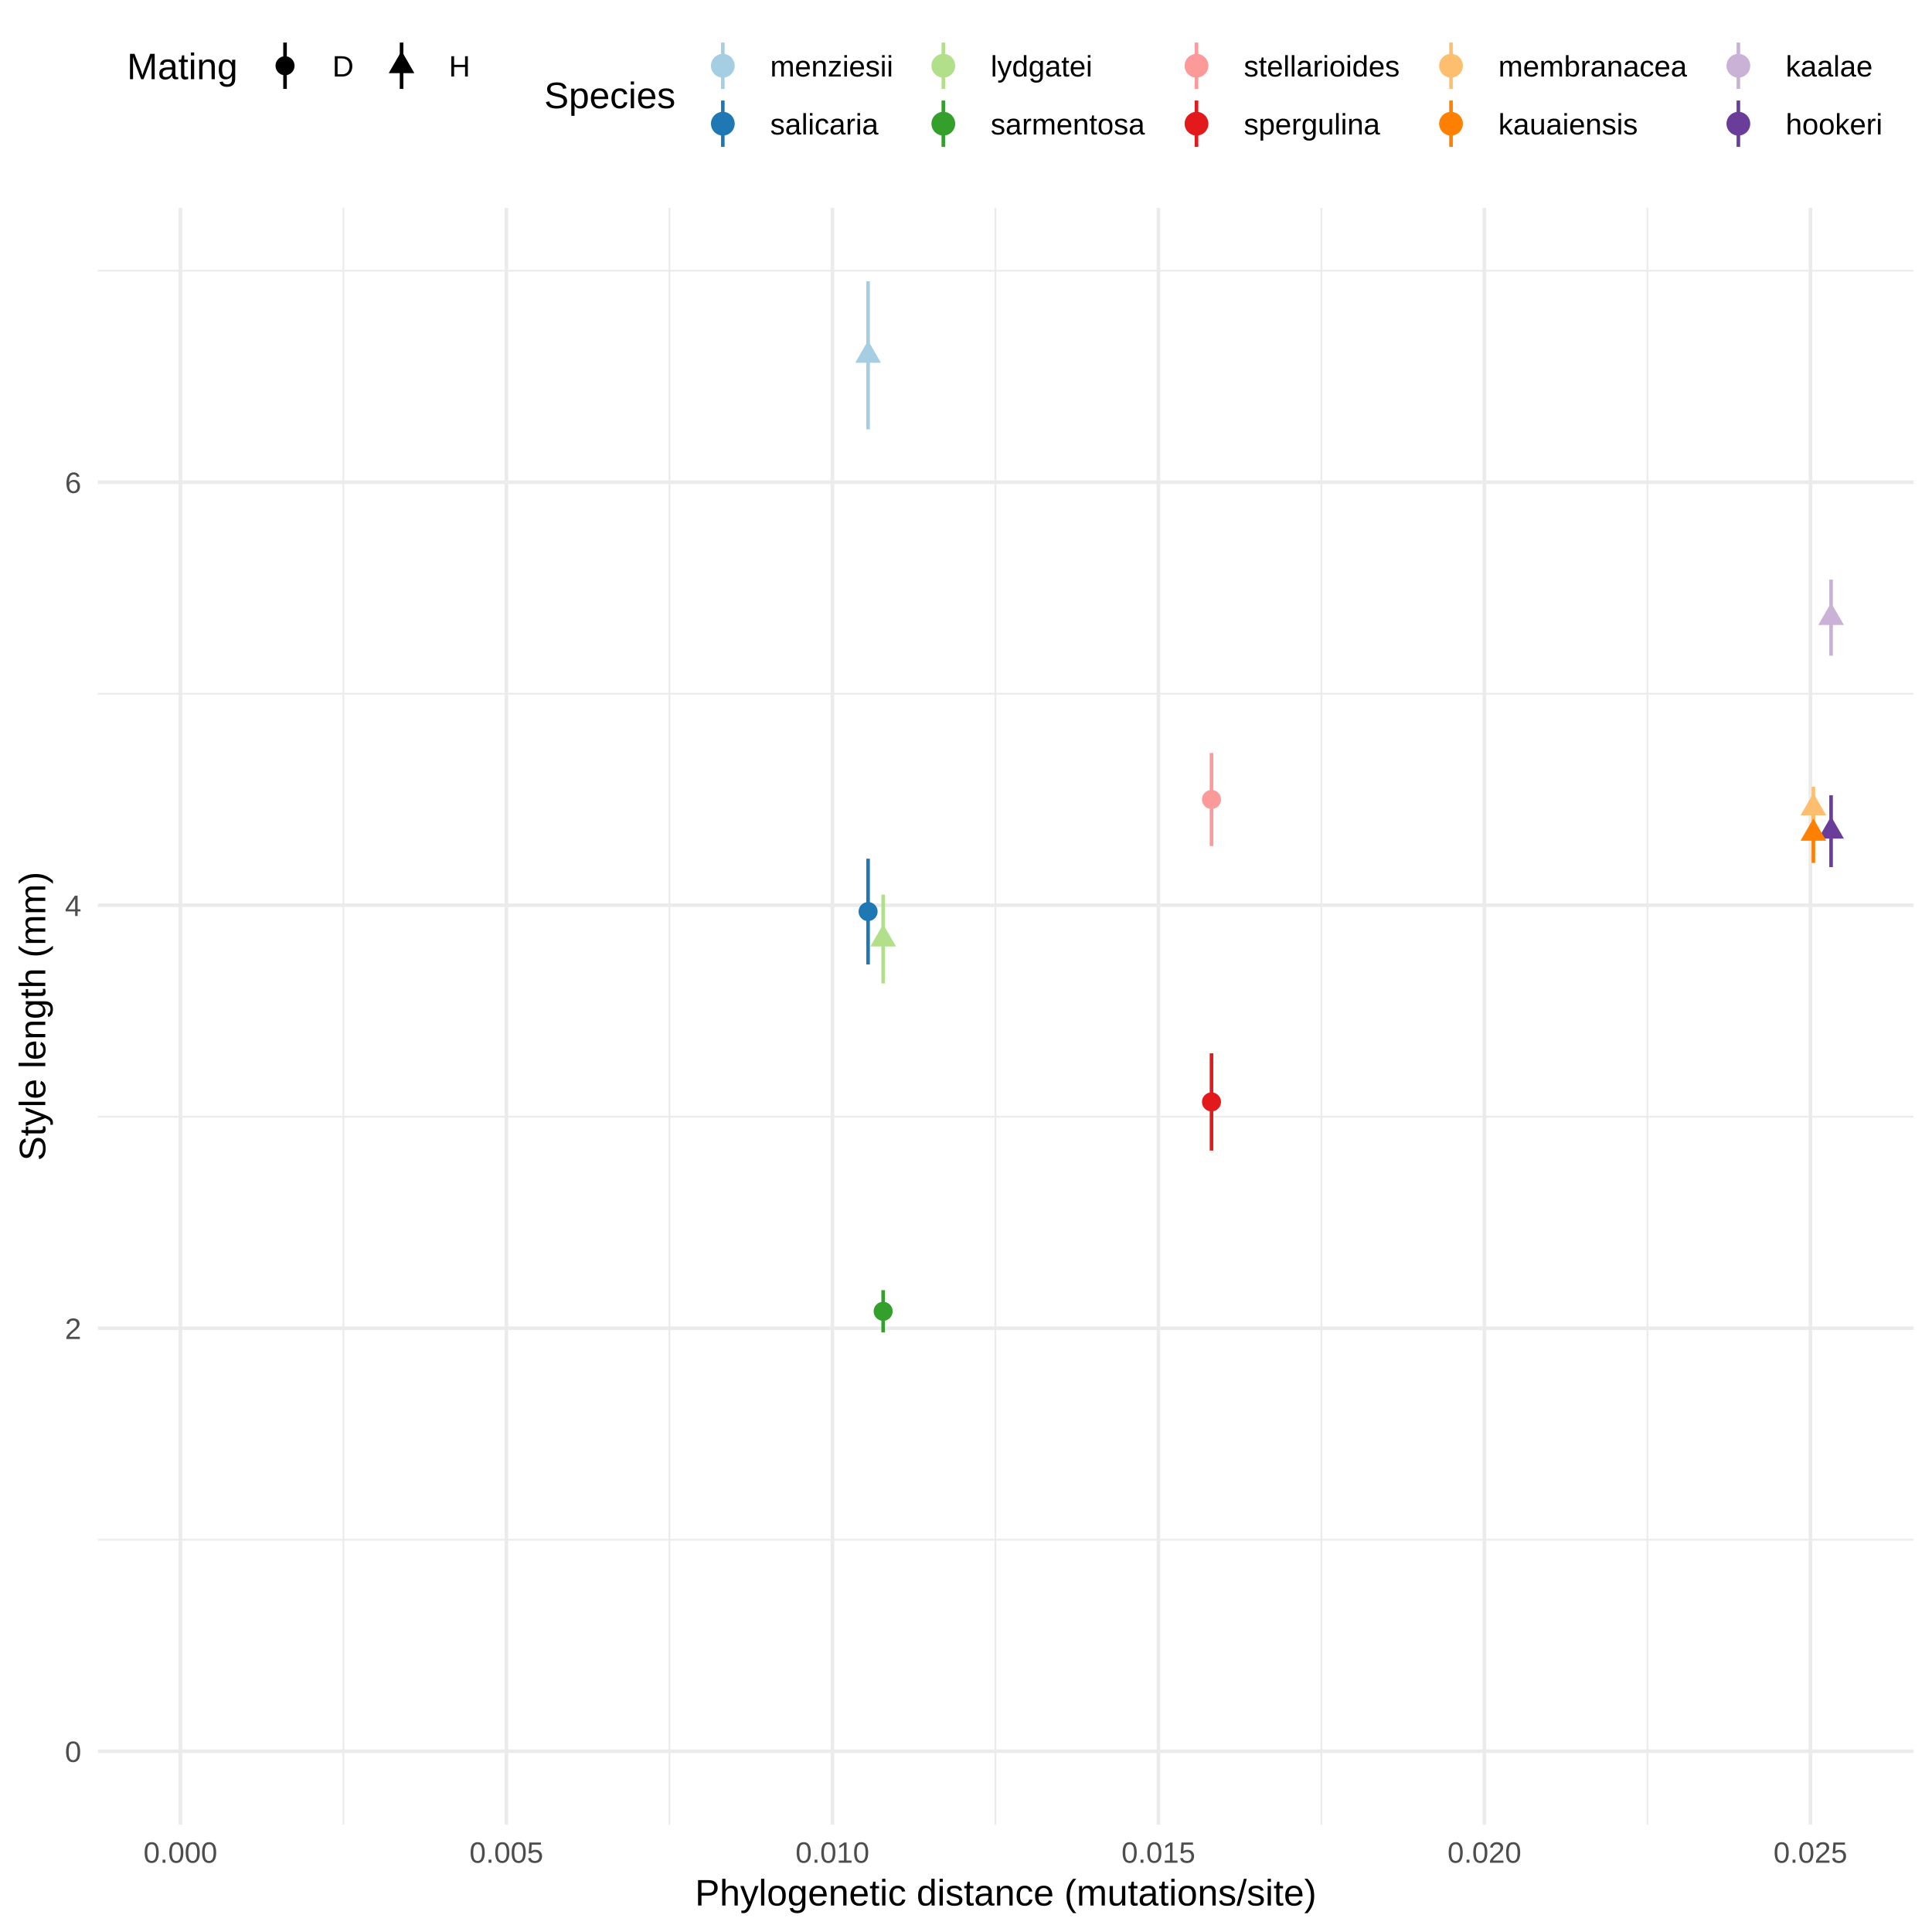
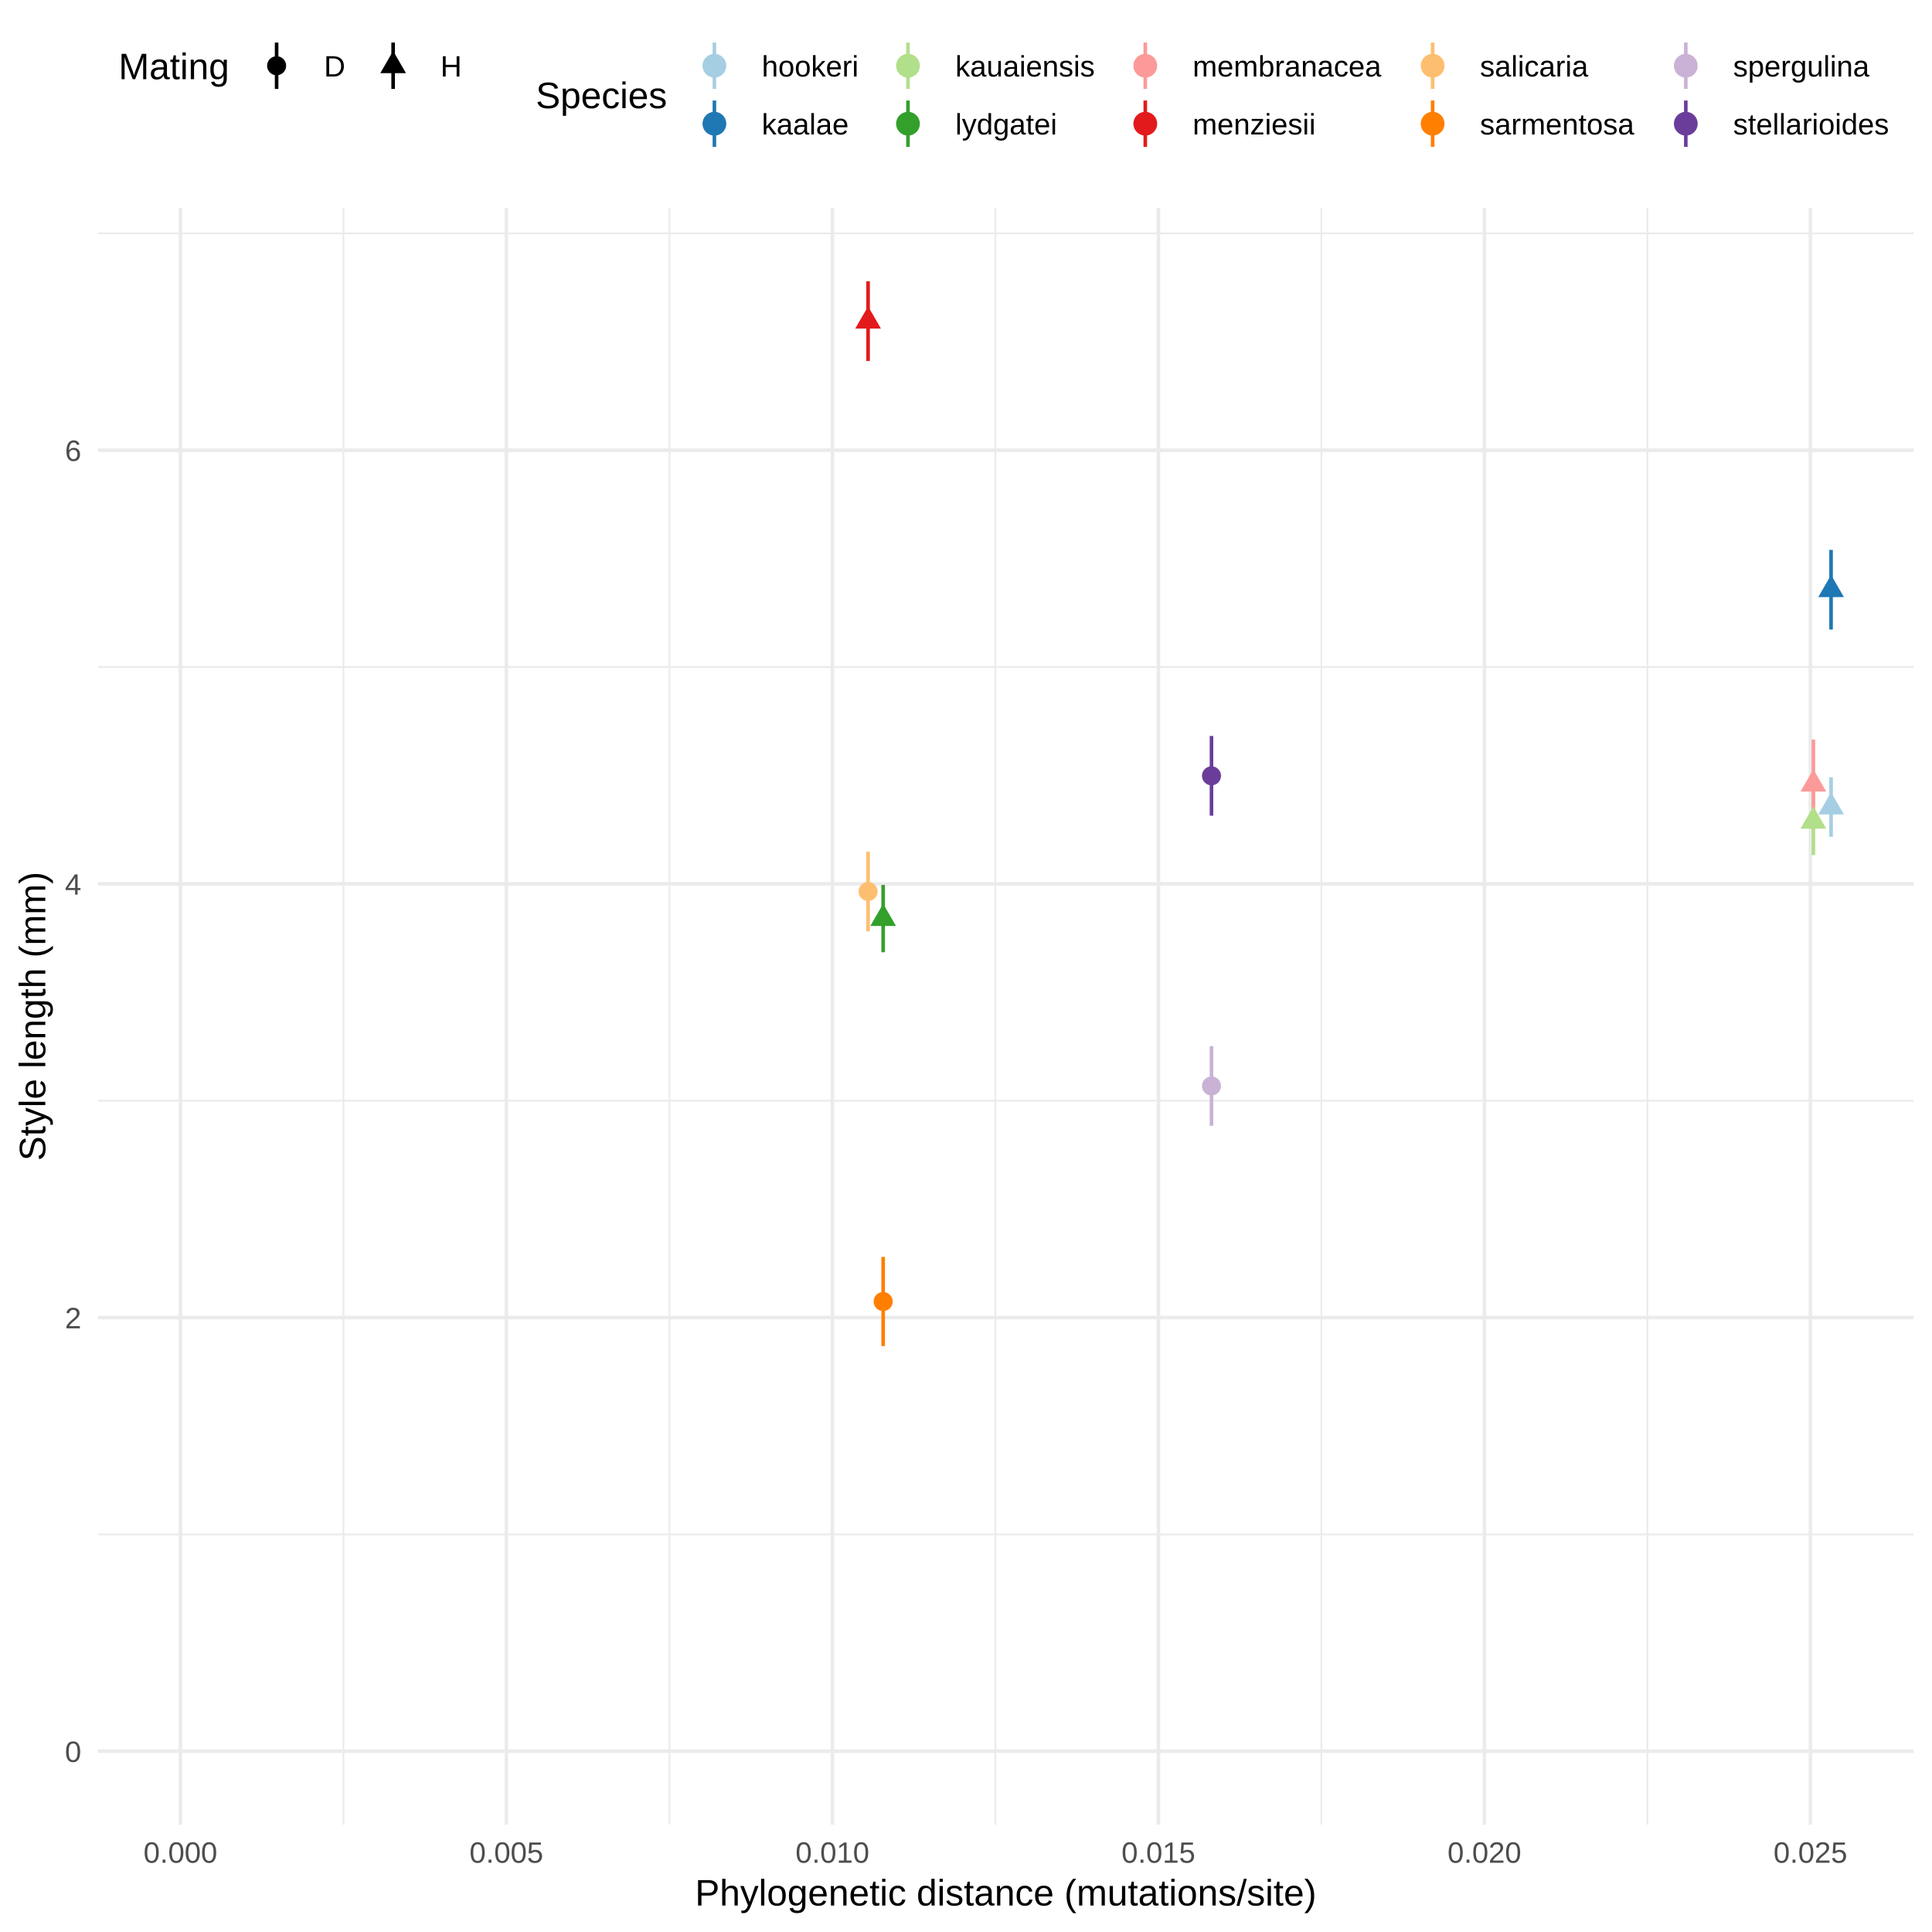
<svg xmlns="http://www.w3.org/2000/svg" class="svglite" width="576.00pt" height="576.00pt" viewBox="0 0 576.00 576.00">
  <defs>
    <style type="text/css">
    .svglite line, .svglite polyline, .svglite polygon, .svglite path, .svglite rect, .svglite circle {
      fill: none;
      stroke: #000000;
      stroke-linecap: round;
      stroke-linejoin: round;
      stroke-miterlimit: 10.00;
    }
    .svglite text {
      white-space: pre;
    }
  </style>
  </defs>
  <rect width="100%" height="100%" style="stroke: none; fill: #FFFFFF;" />
  <defs>
    <clipPath id="cpMC4wMHw1NzYuMDB8MC4wMHw1NzYuMDA=">
      <rect x="0.00" y="0.00" width="576.00" height="576.00" />
    </clipPath>
  </defs>
  <g clip-path="url(#cpMC4wMHw1NzYuMDB8MC4wMHw1NzYuMDA=)">
</g>
  <defs>
    <clipPath id="cpMjkuMTl8NTcwLjUyfDYxLjk2fDU0NC4wMQ==">
      <rect x="29.19" y="61.96" width="541.33" height="482.06" />
    </clipPath>
  </defs>
  <g clip-path="url(#cpMjkuMTl8NTcwLjUyfDYxLjk2fDU0NC4wMQ==)">
-     <polyline points="29.19,459.05 570.52,459.05 " style="stroke-width: 0.53; stroke: #EBEBEB; stroke-linecap: butt;" />
-     <polyline points="29.19,332.94 570.52,332.94 " style="stroke-width: 0.53; stroke: #EBEBEB; stroke-linecap: butt;" />
-     <polyline points="29.19,206.83 570.52,206.83 " style="stroke-width: 0.53; stroke: #EBEBEB; stroke-linecap: butt;" />
-     <polyline points="29.19,80.72 570.52,80.72 " style="stroke-width: 0.53; stroke: #EBEBEB; stroke-linecap: butt;" />
+     <polyline points="29.19,457.46 570.52,457.46 " style="stroke-width: 0.53; stroke: #EBEBEB; stroke-linecap: butt;" />
+     <polyline points="29.19,328.16 570.52,328.16 " style="stroke-width: 0.53; stroke: #EBEBEB; stroke-linecap: butt;" />
+     <polyline points="29.19,198.87 570.52,198.87 " style="stroke-width: 0.53; stroke: #EBEBEB; stroke-linecap: butt;" />
+     <polyline points="29.19,69.58 570.52,69.58 " style="stroke-width: 0.53; stroke: #EBEBEB; stroke-linecap: butt;" />
    <polyline points="102.39,544.01 102.39,61.96 " style="stroke-width: 0.53; stroke: #EBEBEB; stroke-linecap: butt;" />
    <polyline points="199.58,544.01 199.58,61.96 " style="stroke-width: 0.53; stroke: #EBEBEB; stroke-linecap: butt;" />
    <polyline points="296.77,544.01 296.77,61.96 " style="stroke-width: 0.53; stroke: #EBEBEB; stroke-linecap: butt;" />
    <polyline points="393.96,544.01 393.96,61.96 " style="stroke-width: 0.53; stroke: #EBEBEB; stroke-linecap: butt;" />
    <polyline points="491.16,544.01 491.16,61.96 " style="stroke-width: 0.53; stroke: #EBEBEB; stroke-linecap: butt;" />
    <polyline points="29.19,522.10 570.52,522.10 " style="stroke-width: 1.07; stroke: #EBEBEB; stroke-linecap: butt;" />
-     <polyline points="29.19,395.99 570.52,395.99 " style="stroke-width: 1.07; stroke: #EBEBEB; stroke-linecap: butt;" />
-     <polyline points="29.19,269.88 570.52,269.88 " style="stroke-width: 1.07; stroke: #EBEBEB; stroke-linecap: butt;" />
-     <polyline points="29.19,143.77 570.52,143.77 " style="stroke-width: 1.07; stroke: #EBEBEB; stroke-linecap: butt;" />
+     <polyline points="29.19,392.81 570.52,392.81 " style="stroke-width: 1.07; stroke: #EBEBEB; stroke-linecap: butt;" />
+     <polyline points="29.19,263.52 570.52,263.52 " style="stroke-width: 1.07; stroke: #EBEBEB; stroke-linecap: butt;" />
+     <polyline points="29.19,134.23 570.52,134.23 " style="stroke-width: 1.07; stroke: #EBEBEB; stroke-linecap: butt;" />
    <polyline points="53.79,544.01 53.79,61.96 " style="stroke-width: 1.07; stroke: #EBEBEB; stroke-linecap: butt;" />
    <polyline points="150.98,544.01 150.98,61.96 " style="stroke-width: 1.07; stroke: #EBEBEB; stroke-linecap: butt;" />
    <polyline points="248.18,544.01 248.18,61.96 " style="stroke-width: 1.07; stroke: #EBEBEB; stroke-linecap: butt;" />
    <polyline points="345.37,544.01 345.37,61.96 " style="stroke-width: 1.07; stroke: #EBEBEB; stroke-linecap: butt;" />
    <polyline points="442.56,544.01 442.56,61.96 " style="stroke-width: 1.07; stroke: #EBEBEB; stroke-linecap: butt;" />
    <polyline points="539.75,544.01 539.75,61.96 " style="stroke-width: 1.07; stroke: #EBEBEB; stroke-linecap: butt;" />
-     <line x1="545.91" y1="258.53" x2="545.91" y2="237.09" style="stroke-width: 1.07; stroke: #6A3D9A; stroke-linecap: butt;" />
-     <line x1="545.91" y1="195.48" x2="545.91" y2="172.78" style="stroke-width: 1.07; stroke: #CAB2D6; stroke-linecap: butt;" />
-     <line x1="540.63" y1="257.27" x2="540.63" y2="239.61" style="stroke-width: 1.07; stroke: #FF7F00; stroke-linecap: butt;" />
-     <line x1="263.30" y1="293.21" x2="263.30" y2="266.73" style="stroke-width: 1.07; stroke: #B2DF8A; stroke-linecap: butt;" />
-     <line x1="540.63" y1="247.18" x2="540.63" y2="234.57" style="stroke-width: 1.07; stroke: #FDBF6F; stroke-linecap: butt;" />
-     <line x1="258.81" y1="128.01" x2="258.81" y2="83.87" style="stroke-width: 1.07; stroke: #A6CEE3; stroke-linecap: butt;" />
-     <line x1="258.81" y1="287.54" x2="258.81" y2="256.01" style="stroke-width: 1.07; stroke: #1F78B4; stroke-linecap: butt;" />
-     <line x1="263.30" y1="397.25" x2="263.30" y2="384.64" style="stroke-width: 1.07; stroke: #33A02C; stroke-linecap: butt;" />
-     <line x1="361.19" y1="343.03" x2="361.19" y2="314.02" style="stroke-width: 1.07; stroke: #E31A1C; stroke-linecap: butt;" />
-     <line x1="361.19" y1="252.23" x2="361.19" y2="224.48" style="stroke-width: 1.07; stroke: #FB9A99; stroke-linecap: butt;" />
-     <polygon points="545.91,243.39 549.74,250.02 542.09,250.02 " style="stroke-width: 1.42; stroke: none; fill: #6A3D9A;" />
-     <polygon points="545.91,179.71 549.74,186.34 542.09,186.34 " style="stroke-width: 1.42; stroke: none; fill: #CAB2D6;" />
-     <polygon points="540.63,244.02 544.46,250.65 536.80,250.65 " style="stroke-width: 1.42; stroke: none; fill: #FF7F00;" />
-     <polygon points="263.30,275.55 267.13,282.18 259.47,282.18 " style="stroke-width: 1.42; stroke: none; fill: #B2DF8A;" />
-     <polygon points="540.63,236.46 544.46,243.09 536.80,243.09 " style="stroke-width: 1.42; stroke: none; fill: #FDBF6F;" />
-     <polygon points="258.81,101.52 262.64,108.15 254.98,108.15 " style="stroke-width: 1.42; stroke: none; fill: #A6CEE3;" />
-     <circle cx="258.81" cy="271.77" r="2.84" style="stroke-width: 1.42; stroke: none; fill: #1F78B4;" />
-     <circle cx="263.30" cy="390.95" r="2.84" style="stroke-width: 1.42; stroke: none; fill: #33A02C;" />
-     <circle cx="361.19" cy="328.52" r="2.84" style="stroke-width: 1.42; stroke: none; fill: #E31A1C;" />
-     <circle cx="361.19" cy="238.35" r="2.84" style="stroke-width: 1.42; stroke: none; fill: #FB9A99;" />
+     <line x1="545.91" y1="249.47" x2="545.91" y2="231.73" style="stroke-width: 1.07; stroke: #A6CEE3; stroke-linecap: butt;" />
+     <line x1="545.91" y1="187.69" x2="545.91" y2="163.93" style="stroke-width: 1.07; stroke: #1F78B4; stroke-linecap: butt;" />
+     <line x1="540.63" y1="254.93" x2="540.63" y2="234.74" style="stroke-width: 1.07; stroke: #B2DF8A; stroke-linecap: butt;" />
+     <line x1="263.30" y1="283.90" x2="263.30" y2="263.82" style="stroke-width: 1.07; stroke: #33A02C; stroke-linecap: butt;" />
+     <line x1="540.63" y1="247.06" x2="540.63" y2="220.50" style="stroke-width: 1.07; stroke: #FB9A99; stroke-linecap: butt;" />
+     <line x1="258.81" y1="107.63" x2="258.81" y2="83.87" style="stroke-width: 1.07; stroke: #E31A1C; stroke-linecap: butt;" />
+     <line x1="258.81" y1="277.67" x2="258.81" y2="253.91" style="stroke-width: 1.07; stroke: #FDBF6F; stroke-linecap: butt;" />
+     <line x1="263.30" y1="401.31" x2="263.30" y2="374.74" style="stroke-width: 1.07; stroke: #FF7F00; stroke-linecap: butt;" />
+     <line x1="361.19" y1="335.65" x2="361.19" y2="311.89" style="stroke-width: 1.07; stroke: #CAB2D6; stroke-linecap: butt;" />
+     <line x1="361.19" y1="243.18" x2="361.19" y2="219.42" style="stroke-width: 1.07; stroke: #6A3D9A; stroke-linecap: butt;" />
+     <polygon points="545.91,236.18 549.74,242.81 542.09,242.81 " style="stroke-width: 1.42; stroke: none; fill: #A6CEE3;" />
+     <polygon points="545.91,171.39 549.74,178.02 542.09,178.02 " style="stroke-width: 1.42; stroke: none; fill: #1F78B4;" />
+     <polygon points="540.63,240.41 544.46,247.05 536.80,247.05 " style="stroke-width: 1.42; stroke: none; fill: #B2DF8A;" />
+     <polygon points="263.30,269.44 267.13,276.07 259.47,276.07 " style="stroke-width: 1.42; stroke: none; fill: #33A02C;" />
+     <polygon points="540.63,229.36 544.46,235.99 536.80,235.99 " style="stroke-width: 1.42; stroke: none; fill: #FB9A99;" />
+     <polygon points="258.81,91.33 262.64,97.96 254.98,97.96 " style="stroke-width: 1.42; stroke: none; fill: #E31A1C;" />
+     <circle cx="258.81" cy="265.79" r="2.84" style="stroke-width: 1.42; stroke: none; fill: #FDBF6F;" />
+     <circle cx="263.30" cy="388.03" r="2.84" style="stroke-width: 1.42; stroke: none; fill: #FF7F00;" />
+     <circle cx="361.19" cy="323.77" r="2.84" style="stroke-width: 1.42; stroke: none; fill: #CAB2D6;" />
+     <circle cx="361.19" cy="231.30" r="2.84" style="stroke-width: 1.42; stroke: none; fill: #6A3D9A;" />
  </g>
  <g clip-path="url(#cpMC4wMHw1NzYuMDB8MC4wMHw1NzYuMDA=)">
    <text x="24.25" y="525.31" text-anchor="end" style="font-size: 8.80px;fill: #4D4D4D; font-family: &quot;Arial&quot;;">0</text>
-     <text x="24.25" y="399.20" text-anchor="end" style="font-size: 8.80px;fill: #4D4D4D; font-family: &quot;Arial&quot;;">2</text>
-     <text x="24.25" y="273.09" text-anchor="end" style="font-size: 8.80px;fill: #4D4D4D; font-family: &quot;Arial&quot;;">4</text>
-     <text x="24.25" y="146.98" text-anchor="end" style="font-size: 8.80px;fill: #4D4D4D; font-family: &quot;Arial&quot;;">6</text>
+     <text x="24.25" y="396.02" text-anchor="end" style="font-size: 8.80px;fill: #4D4D4D; font-family: &quot;Arial&quot;;">2</text>
+     <text x="24.25" y="266.73" text-anchor="end" style="font-size: 8.80px;fill: #4D4D4D; font-family: &quot;Arial&quot;;">4</text>
+     <text x="24.25" y="137.43" text-anchor="end" style="font-size: 8.80px;fill: #4D4D4D; font-family: &quot;Arial&quot;;">6</text>
    <text x="53.79" y="555.36" text-anchor="middle" style="font-size: 8.80px;fill: #4D4D4D; font-family: &quot;Arial&quot;;">0.000</text>
    <text x="150.98" y="555.36" text-anchor="middle" style="font-size: 8.80px;fill: #4D4D4D; font-family: &quot;Arial&quot;;">0.005</text>
    <text x="248.18" y="555.36" text-anchor="middle" style="font-size: 8.80px;fill: #4D4D4D; font-family: &quot;Arial&quot;;">0.010</text>
    <text x="345.37" y="555.36" text-anchor="middle" style="font-size: 8.80px;fill: #4D4D4D; font-family: &quot;Arial&quot;;">0.015</text>
    <text x="442.56" y="555.36" text-anchor="middle" style="font-size: 8.80px;fill: #4D4D4D; font-family: &quot;Arial&quot;;">0.020</text>
    <text x="539.75" y="555.36" text-anchor="middle" style="font-size: 8.80px;fill: #4D4D4D; font-family: &quot;Arial&quot;;">0.025</text>
    <text x="299.85" y="568.10" text-anchor="middle" style="font-size: 11.00px; font-family: &quot;Arial&quot;;">Phylogenetic distance (mutations/site)</text>
    <text transform="translate(13.50,302.99) rotate(-90)" text-anchor="middle" style="font-size: 11.00px; font-family: &quot;Arial&quot;;">Style length (mm)</text>
-     <text x="37.85" y="23.61" style="font-size: 11.00px; font-family: &quot;Arial&quot;;">Mating</text>
-     <line x1="84.98" y1="26.51" x2="84.98" y2="12.69" style="stroke-width: 1.07; stroke-linecap: butt;" />
-     <circle cx="84.98" cy="19.60" r="2.84" style="stroke-width: 1.42; stroke: none; fill: #000000;" />
-     <line x1="119.72" y1="26.51" x2="119.72" y2="12.69" style="stroke-width: 1.07; stroke-linecap: butt;" />
-     <polygon points="119.72,15.18 123.54,21.81 115.89,21.81 " style="stroke-width: 1.42; stroke: none; fill: #000000;" />
-     <text x="99.10" y="22.81" style="font-size: 8.80px; font-family: &quot;Arial&quot;;">D</text>
-     <text x="133.84" y="22.81" style="font-size: 8.80px; font-family: &quot;Arial&quot;;">H</text>
-     <text x="162.25" y="32.25" style="font-size: 11.00px; font-family: &quot;Arial&quot;;">Species</text>
-     <line x1="215.50" y1="26.51" x2="215.50" y2="12.69" style="stroke-width: 1.07; stroke: #A6CEE3; stroke-linecap: butt;" />
-     <circle cx="215.50" cy="19.60" r="2.84" style="stroke-width: 1.42; stroke: #A6CEE3; fill: #A6CEE3;" />
-     <line x1="215.50" y1="43.79" x2="215.50" y2="29.97" style="stroke-width: 1.07; stroke: #1F78B4; stroke-linecap: butt;" />
-     <circle cx="215.50" cy="36.88" r="2.84" style="stroke-width: 1.42; stroke: #1F78B4; fill: #1F78B4;" />
-     <line x1="281.24" y1="26.51" x2="281.24" y2="12.69" style="stroke-width: 1.07; stroke: #B2DF8A; stroke-linecap: butt;" />
-     <circle cx="281.24" cy="19.60" r="2.84" style="stroke-width: 1.42; stroke: #B2DF8A; fill: #B2DF8A;" />
-     <line x1="281.24" y1="43.79" x2="281.24" y2="29.97" style="stroke-width: 1.07; stroke: #33A02C; stroke-linecap: butt;" />
-     <circle cx="281.24" cy="36.88" r="2.84" style="stroke-width: 1.42; stroke: #33A02C; fill: #33A02C;" />
-     <line x1="356.72" y1="26.51" x2="356.72" y2="12.69" style="stroke-width: 1.07; stroke: #FB9A99; stroke-linecap: butt;" />
-     <circle cx="356.72" cy="19.60" r="2.84" style="stroke-width: 1.42; stroke: #FB9A99; fill: #FB9A99;" />
-     <line x1="356.72" y1="43.79" x2="356.72" y2="29.97" style="stroke-width: 1.07; stroke: #E31A1C; stroke-linecap: butt;" />
-     <circle cx="356.72" cy="36.88" r="2.84" style="stroke-width: 1.42; stroke: #E31A1C; fill: #E31A1C;" />
-     <line x1="432.60" y1="26.51" x2="432.60" y2="12.69" style="stroke-width: 1.07; stroke: #FDBF6F; stroke-linecap: butt;" />
-     <circle cx="432.60" cy="19.60" r="2.84" style="stroke-width: 1.42; stroke: #FDBF6F; fill: #FDBF6F;" />
-     <line x1="432.60" y1="43.79" x2="432.60" y2="29.97" style="stroke-width: 1.07; stroke: #FF7F00; stroke-linecap: butt;" />
-     <circle cx="432.60" cy="36.88" r="2.84" style="stroke-width: 1.42; stroke: #FF7F00; fill: #FF7F00;" />
-     <line x1="518.27" y1="26.51" x2="518.27" y2="12.69" style="stroke-width: 1.07; stroke: #CAB2D6; stroke-linecap: butt;" />
-     <circle cx="518.27" cy="19.60" r="2.84" style="stroke-width: 1.42; stroke: #CAB2D6; fill: #CAB2D6;" />
-     <line x1="518.27" y1="43.79" x2="518.27" y2="29.97" style="stroke-width: 1.07; stroke: #6A3D9A; stroke-linecap: butt;" />
-     <circle cx="518.27" cy="36.88" r="2.84" style="stroke-width: 1.42; stroke: #6A3D9A; fill: #6A3D9A;" />
-     <text x="229.62" y="22.81" style="font-size: 8.80px; font-family: &quot;Arial&quot;;">menziesii</text>
-     <text x="229.62" y="40.09" style="font-size: 8.80px; font-family: &quot;Arial&quot;;">salicaria</text>
-     <text x="295.36" y="22.81" style="font-size: 8.80px; font-family: &quot;Arial&quot;;">lydgatei</text>
-     <text x="295.36" y="40.09" style="font-size: 8.80px; font-family: &quot;Arial&quot;;">sarmentosa</text>
-     <text x="370.84" y="22.81" style="font-size: 8.80px; font-family: &quot;Arial&quot;;">stellarioides</text>
-     <text x="370.84" y="40.09" style="font-size: 8.80px; font-family: &quot;Arial&quot;;">spergulina</text>
-     <text x="446.72" y="22.81" style="font-size: 8.80px; font-family: &quot;Arial&quot;;">membranacea</text>
-     <text x="446.72" y="40.09" style="font-size: 8.80px; font-family: &quot;Arial&quot;;">kauaiensis</text>
-     <text x="532.39" y="22.81" style="font-size: 8.80px; font-family: &quot;Arial&quot;;">kaalae</text>
-     <text x="532.39" y="40.09" style="font-size: 8.80px; font-family: &quot;Arial&quot;;">hookeri</text>
+     <text x="35.34" y="23.61" style="font-size: 11.00px; font-family: &quot;Arial&quot;;">Mating</text>
+     <line x1="82.47" y1="26.51" x2="82.47" y2="12.69" style="stroke-width: 1.07; stroke-linecap: butt;" />
+     <circle cx="82.47" cy="19.60" r="2.84" style="stroke-width: 1.42; stroke: none; fill: #000000;" />
+     <line x1="117.21" y1="26.51" x2="117.21" y2="12.69" style="stroke-width: 1.07; stroke-linecap: butt;" />
+     <polygon points="117.21,15.18 121.04,21.81 113.38,21.81 " style="stroke-width: 1.42; stroke: none; fill: #000000;" />
+     <text x="96.59" y="22.81" style="font-size: 8.80px; font-family: &quot;Arial&quot;;">D</text>
+     <text x="131.33" y="22.81" style="font-size: 8.80px; font-family: &quot;Arial&quot;;">H</text>
+     <text x="159.74" y="32.25" style="font-size: 11.00px; font-family: &quot;Arial&quot;;">Species</text>
+     <line x1="212.99" y1="26.51" x2="212.99" y2="12.69" style="stroke-width: 1.07; stroke: #A6CEE3; stroke-linecap: butt;" />
+     <circle cx="212.99" cy="19.60" r="2.84" style="stroke-width: 1.42; stroke: #A6CEE3; fill: #A6CEE3;" />
+     <line x1="212.99" y1="43.79" x2="212.99" y2="29.97" style="stroke-width: 1.07; stroke: #1F78B4; stroke-linecap: butt;" />
+     <circle cx="212.99" cy="36.88" r="2.84" style="stroke-width: 1.42; stroke: #1F78B4; fill: #1F78B4;" />
+     <line x1="270.70" y1="26.51" x2="270.70" y2="12.69" style="stroke-width: 1.07; stroke: #B2DF8A; stroke-linecap: butt;" />
+     <circle cx="270.70" cy="19.60" r="2.84" style="stroke-width: 1.42; stroke: #B2DF8A; fill: #B2DF8A;" />
+     <line x1="270.70" y1="43.79" x2="270.70" y2="29.97" style="stroke-width: 1.07; stroke: #33A02C; stroke-linecap: butt;" />
+     <circle cx="270.70" cy="36.88" r="2.84" style="stroke-width: 1.42; stroke: #33A02C; fill: #33A02C;" />
+     <line x1="341.45" y1="26.51" x2="341.45" y2="12.69" style="stroke-width: 1.07; stroke: #FB9A99; stroke-linecap: butt;" />
+     <circle cx="341.45" cy="19.60" r="2.84" style="stroke-width: 1.42; stroke: #FB9A99; fill: #FB9A99;" />
+     <line x1="341.45" y1="43.79" x2="341.45" y2="29.97" style="stroke-width: 1.07; stroke: #E31A1C; stroke-linecap: butt;" />
+     <circle cx="341.45" cy="36.88" r="2.84" style="stroke-width: 1.42; stroke: #E31A1C; fill: #E31A1C;" />
+     <line x1="427.12" y1="26.51" x2="427.12" y2="12.69" style="stroke-width: 1.07; stroke: #FDBF6F; stroke-linecap: butt;" />
+     <circle cx="427.12" cy="19.60" r="2.84" style="stroke-width: 1.42; stroke: #FDBF6F; fill: #FDBF6F;" />
+     <line x1="427.12" y1="43.79" x2="427.12" y2="29.97" style="stroke-width: 1.07; stroke: #FF7F00; stroke-linecap: butt;" />
+     <circle cx="427.12" cy="36.88" r="2.84" style="stroke-width: 1.42; stroke: #FF7F00; fill: #FF7F00;" />
+     <line x1="502.60" y1="26.51" x2="502.60" y2="12.69" style="stroke-width: 1.07; stroke: #CAB2D6; stroke-linecap: butt;" />
+     <circle cx="502.60" cy="19.60" r="2.84" style="stroke-width: 1.42; stroke: #CAB2D6; fill: #CAB2D6;" />
+     <line x1="502.60" y1="43.79" x2="502.60" y2="29.97" style="stroke-width: 1.07; stroke: #6A3D9A; stroke-linecap: butt;" />
+     <circle cx="502.60" cy="36.88" r="2.84" style="stroke-width: 1.42; stroke: #6A3D9A; fill: #6A3D9A;" />
+     <text x="227.11" y="22.81" style="font-size: 8.80px; font-family: &quot;Arial&quot;;">hookeri</text>
+     <text x="227.11" y="40.09" style="font-size: 8.80px; font-family: &quot;Arial&quot;;">kaalae</text>
+     <text x="284.82" y="22.81" style="font-size: 8.80px; font-family: &quot;Arial&quot;;">kauaiensis</text>
+     <text x="284.82" y="40.09" style="font-size: 8.80px; font-family: &quot;Arial&quot;;">lydgatei</text>
+     <text x="355.57" y="22.81" style="font-size: 8.80px; font-family: &quot;Arial&quot;;">membranacea</text>
+     <text x="355.57" y="40.09" style="font-size: 8.80px; font-family: &quot;Arial&quot;;">menziesii</text>
+     <text x="441.24" y="22.81" style="font-size: 8.80px; font-family: &quot;Arial&quot;;">salicaria</text>
+     <text x="441.24" y="40.09" style="font-size: 8.80px; font-family: &quot;Arial&quot;;">sarmentosa</text>
+     <text x="516.72" y="22.81" style="font-size: 8.80px; font-family: &quot;Arial&quot;;">spergulina</text>
+     <text x="516.72" y="40.09" style="font-size: 8.80px; font-family: &quot;Arial&quot;;">stellarioides</text>
  </g>
</svg>
